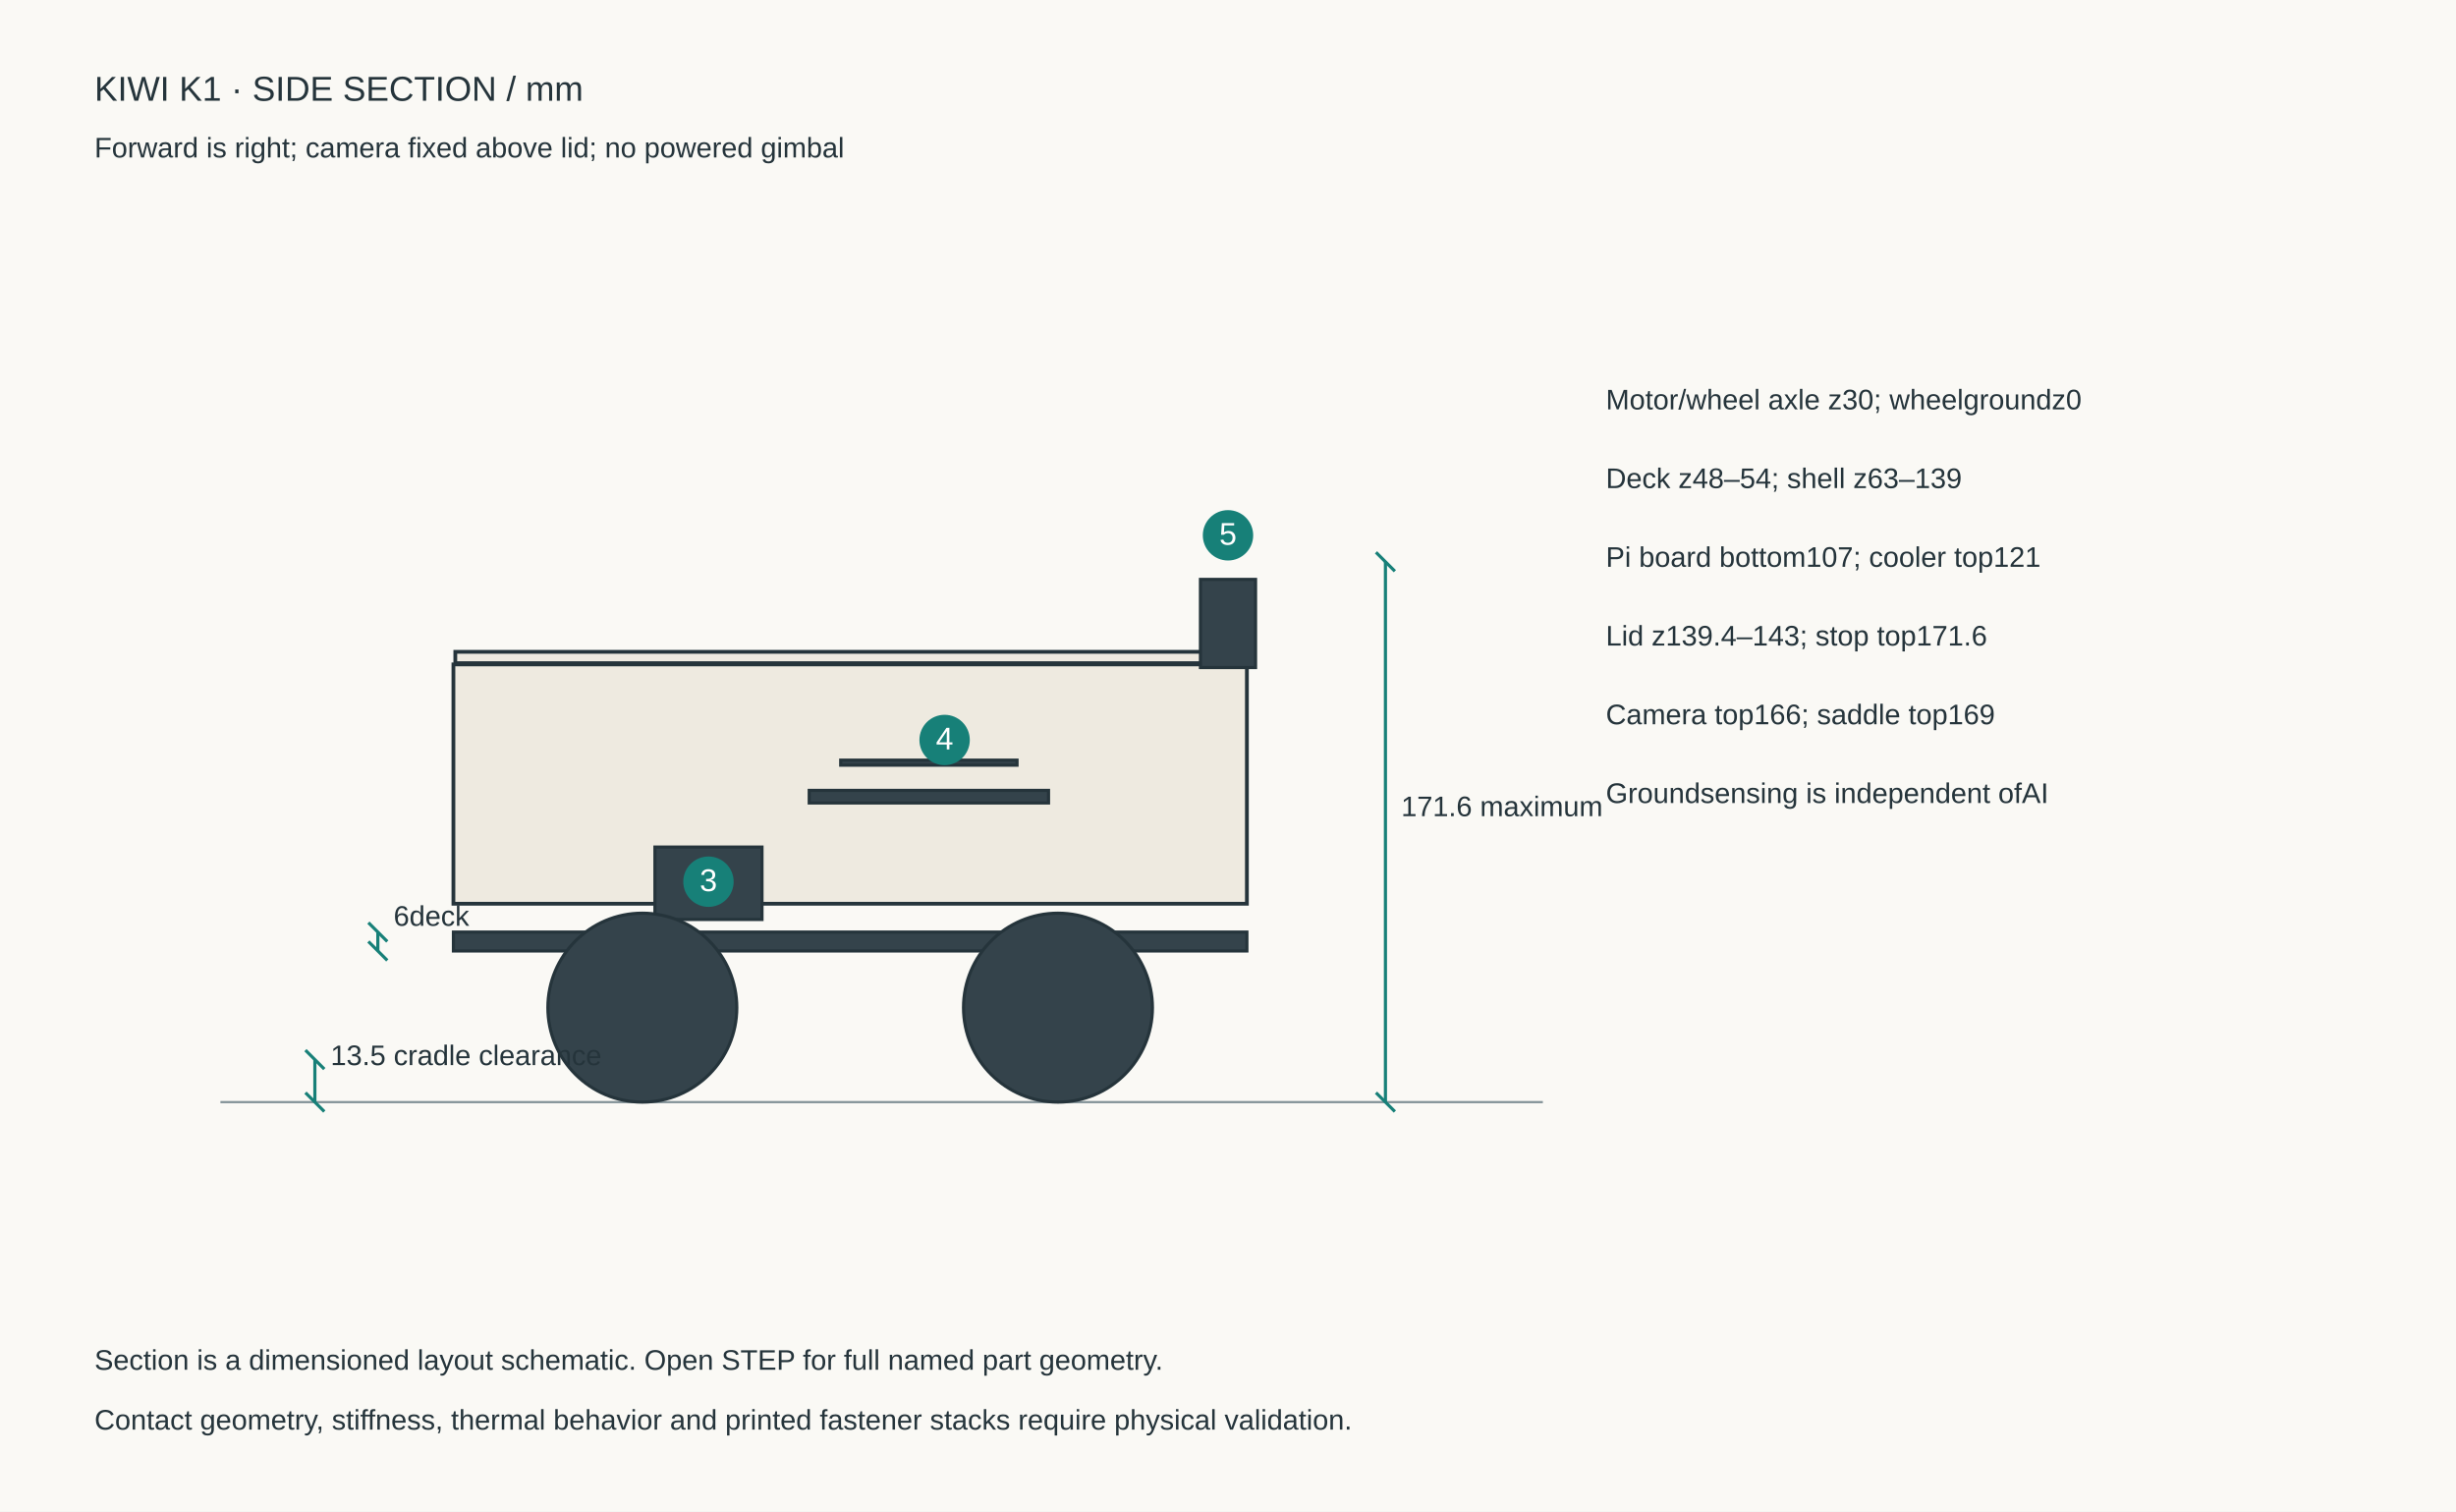
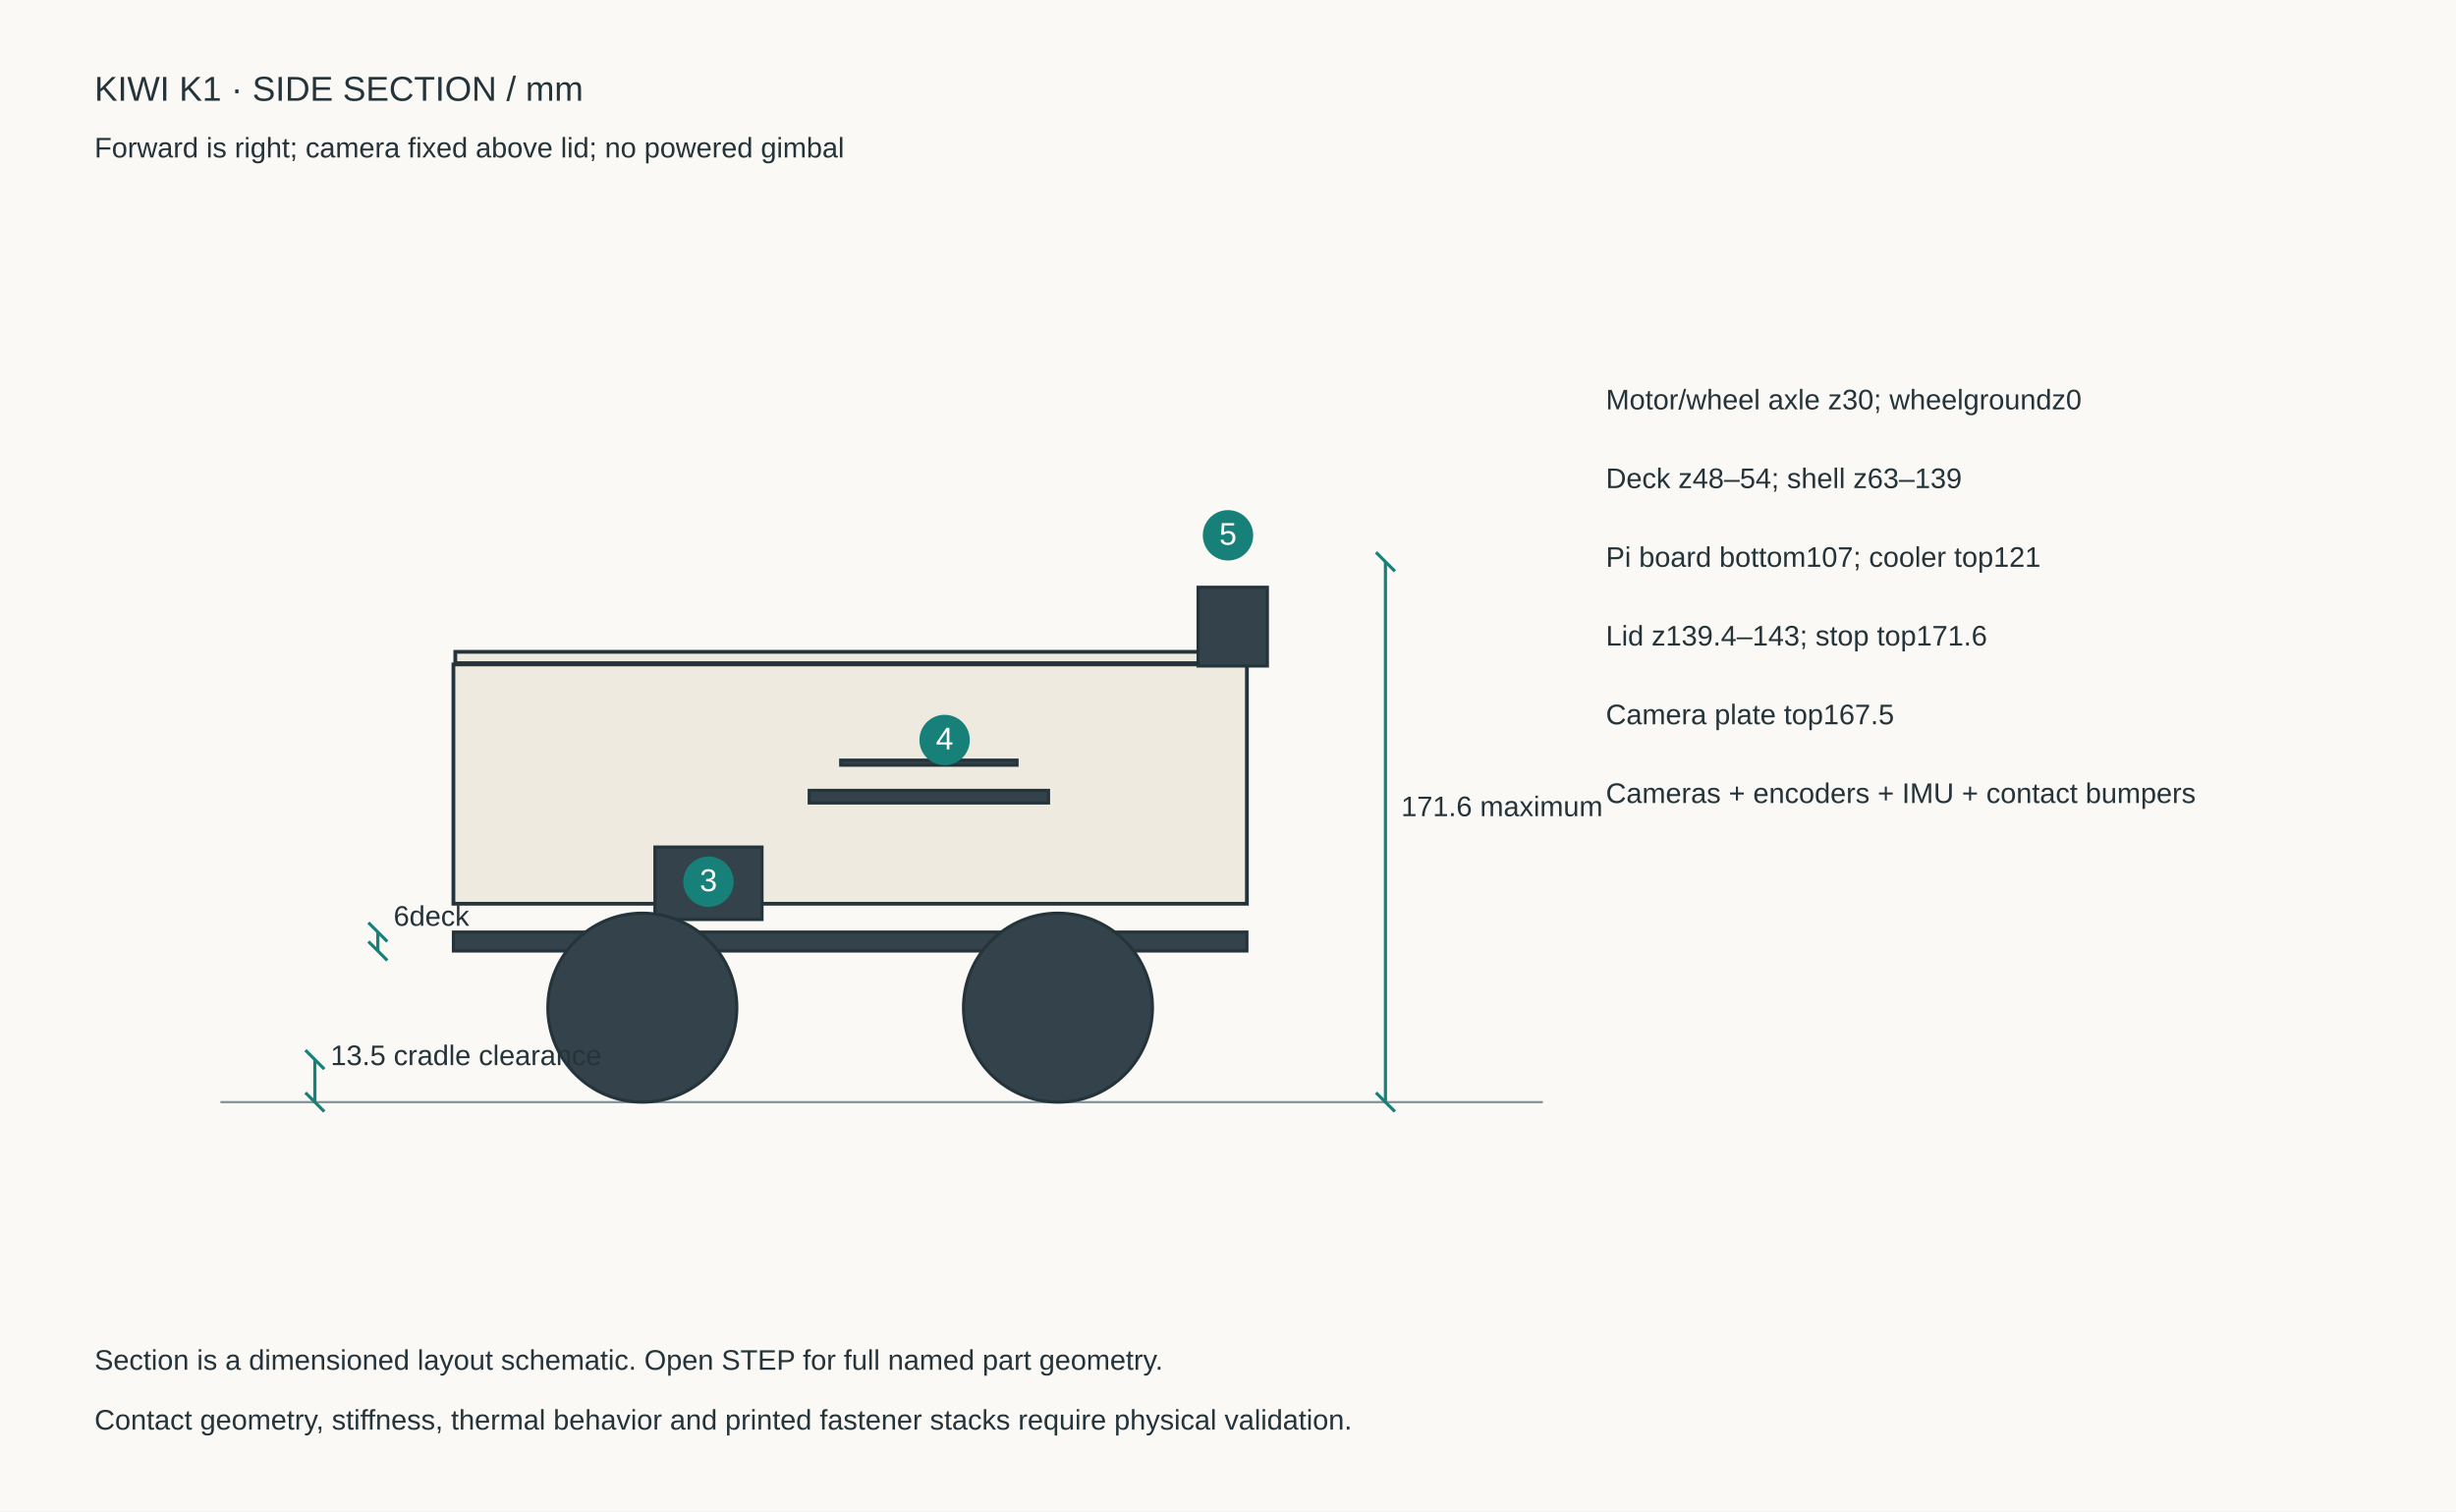
<svg xmlns="http://www.w3.org/2000/svg" viewBox="0 0 780 480">
  <style>text{font-family:Arial,sans-serif;fill:#25343b} .line{fill:none;stroke:#25343b;stroke-width:1.4}.thin{fill:none;stroke:#829298;stroke-width:.7}.dim{fill:none;stroke:#178078;stroke-width:1}.label{font-size:11px}.small{font-size:9px}.num{fill:#178078;stroke:none} .white{fill:#eeeae0;stroke:#25343b;stroke-width:1.2}.dark{fill:#34434b;stroke:#25343b;stroke-width:1}</style>
  <rect width="780" height="480" fill="#faf9f5" />
  <text x="30" y="32" class="label">KIWI K1 · SIDE SECTION / mm</text>
  <text x="30" y="50" class="small">Forward is right; camera fixed above lid; no powered gimbal</text>
  <path d="M70,350L490,350" class="thin" />
  <rect x="144" y="211" width="252" height="76" class="white" />
  <rect x="144" y="296" width="252" height="6" class="dark" />
  <rect x="144.6" y="207.0" width="250.8" height="3.6" class="white" />
  <rect x="208" y="269" width="34" height="23" class="dark" />
  <rect x="257" y="251" width="76" height="4" class="dark" />
  <rect x="267" y="241.4" width="56" height="1.6" class="dark" />
-   <rect x="381.25" y="184" width="17.5" height="28" class="dark" />
+   <rect x="380.5" y="186.5" width="22" height="25.0" class="dark" />
  <circle cx="204" cy="320" r="30" class="dark" />
  <circle cx="336" cy="320" r="30" class="dark" />
  <path d="M440,350L440,178.4" class="dim" />
  <path d="M437,347L443,353" class="dim" />
  <path d="M437,175.4L443,181.4" class="dim" />
  <text x="445.0" y="259.2" class="small">171.6 maximum</text>
  <path d="M120,302L120,296" class="dim" />
  <path d="M117,299L123,305" class="dim" />
  <path d="M117,293L123,299" class="dim" />
  <text x="125.0" y="294.0" class="small">6deck</text>
  <path d="M100,350L100,336.5" class="dim" />
  <path d="M97,347L103,353" class="dim" />
  <path d="M97,333.5L103,339.5" class="dim" />
  <text x="105.0" y="338.25" class="small">13.5 cradle clearance</text>
  <circle cx="225" cy="280" r="8" class="num" />
  <text x="225" y="283" text-anchor="middle" fill="white" style="fill:white;font-size:10px">3</text>
  <circle cx="300" cy="235" r="8" class="num" />
  <text x="300" y="238" text-anchor="middle" fill="white" style="fill:white;font-size:10px">4</text>
  <circle cx="390" cy="170" r="8" class="num" />
  <text x="390" y="173" text-anchor="middle" fill="white" style="fill:white;font-size:10px">5</text>
  <text x="510" y="130" class="small">Motor/wheel axle z30; wheelgroundz0</text>
  <text x="510" y="155" class="small">Deck z48–54; shell z63–139</text>
  <text x="510" y="180" class="small">Pi board bottom107; cooler top121</text>
  <text x="510" y="205" class="small">Lid z139.4–143; stop top171.6</text>
-   <text x="510" y="230" class="small">Camera top166; saddle top169</text>
-   <text x="510" y="255" class="small">Groundsensing is independent ofAI</text>
+   <text x="510" y="230" class="small">Camera plate top167.5</text>
+   <text x="510" y="255" class="small">Cameras + encoders + IMU + contact bumpers</text>
  <text x="30" y="435" class="small">Section is a dimensioned layout schematic. Open STEP for full named part geometry.</text>
  <text x="30" y="454" class="small">Contact geometry, stiffness, thermal behavior and printed fastener stacks require physical validation.</text>
</svg>
